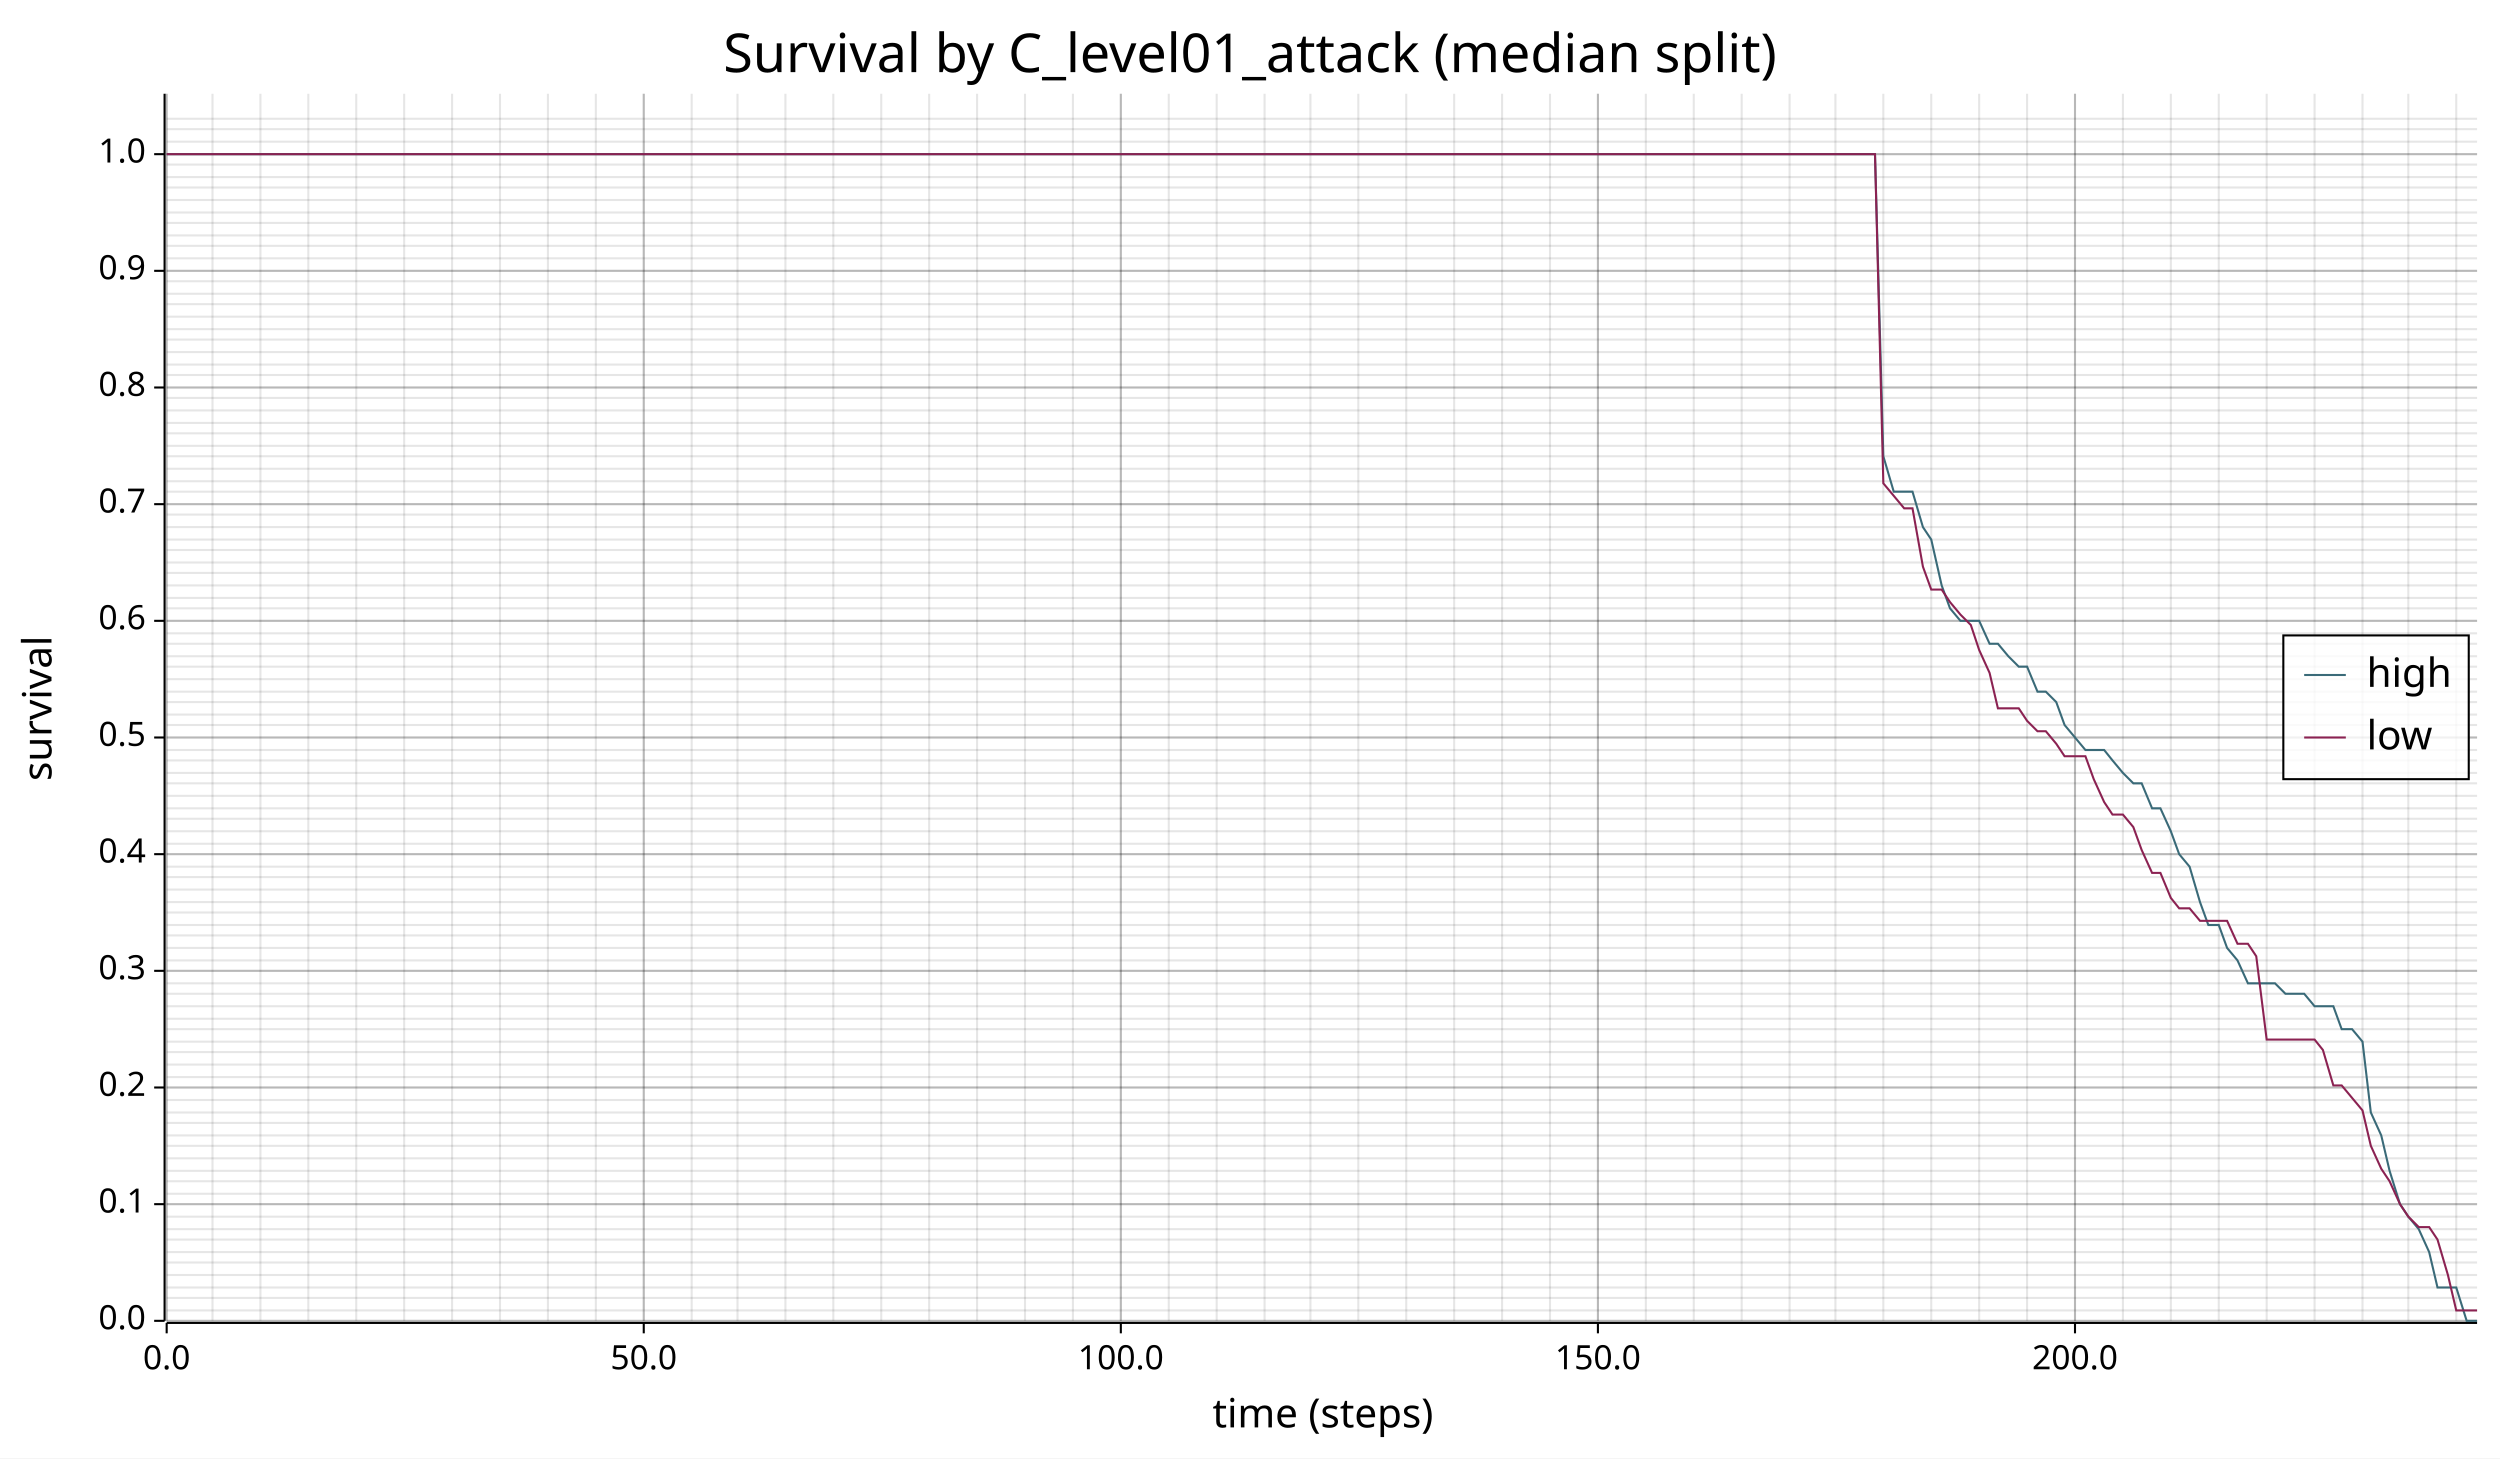
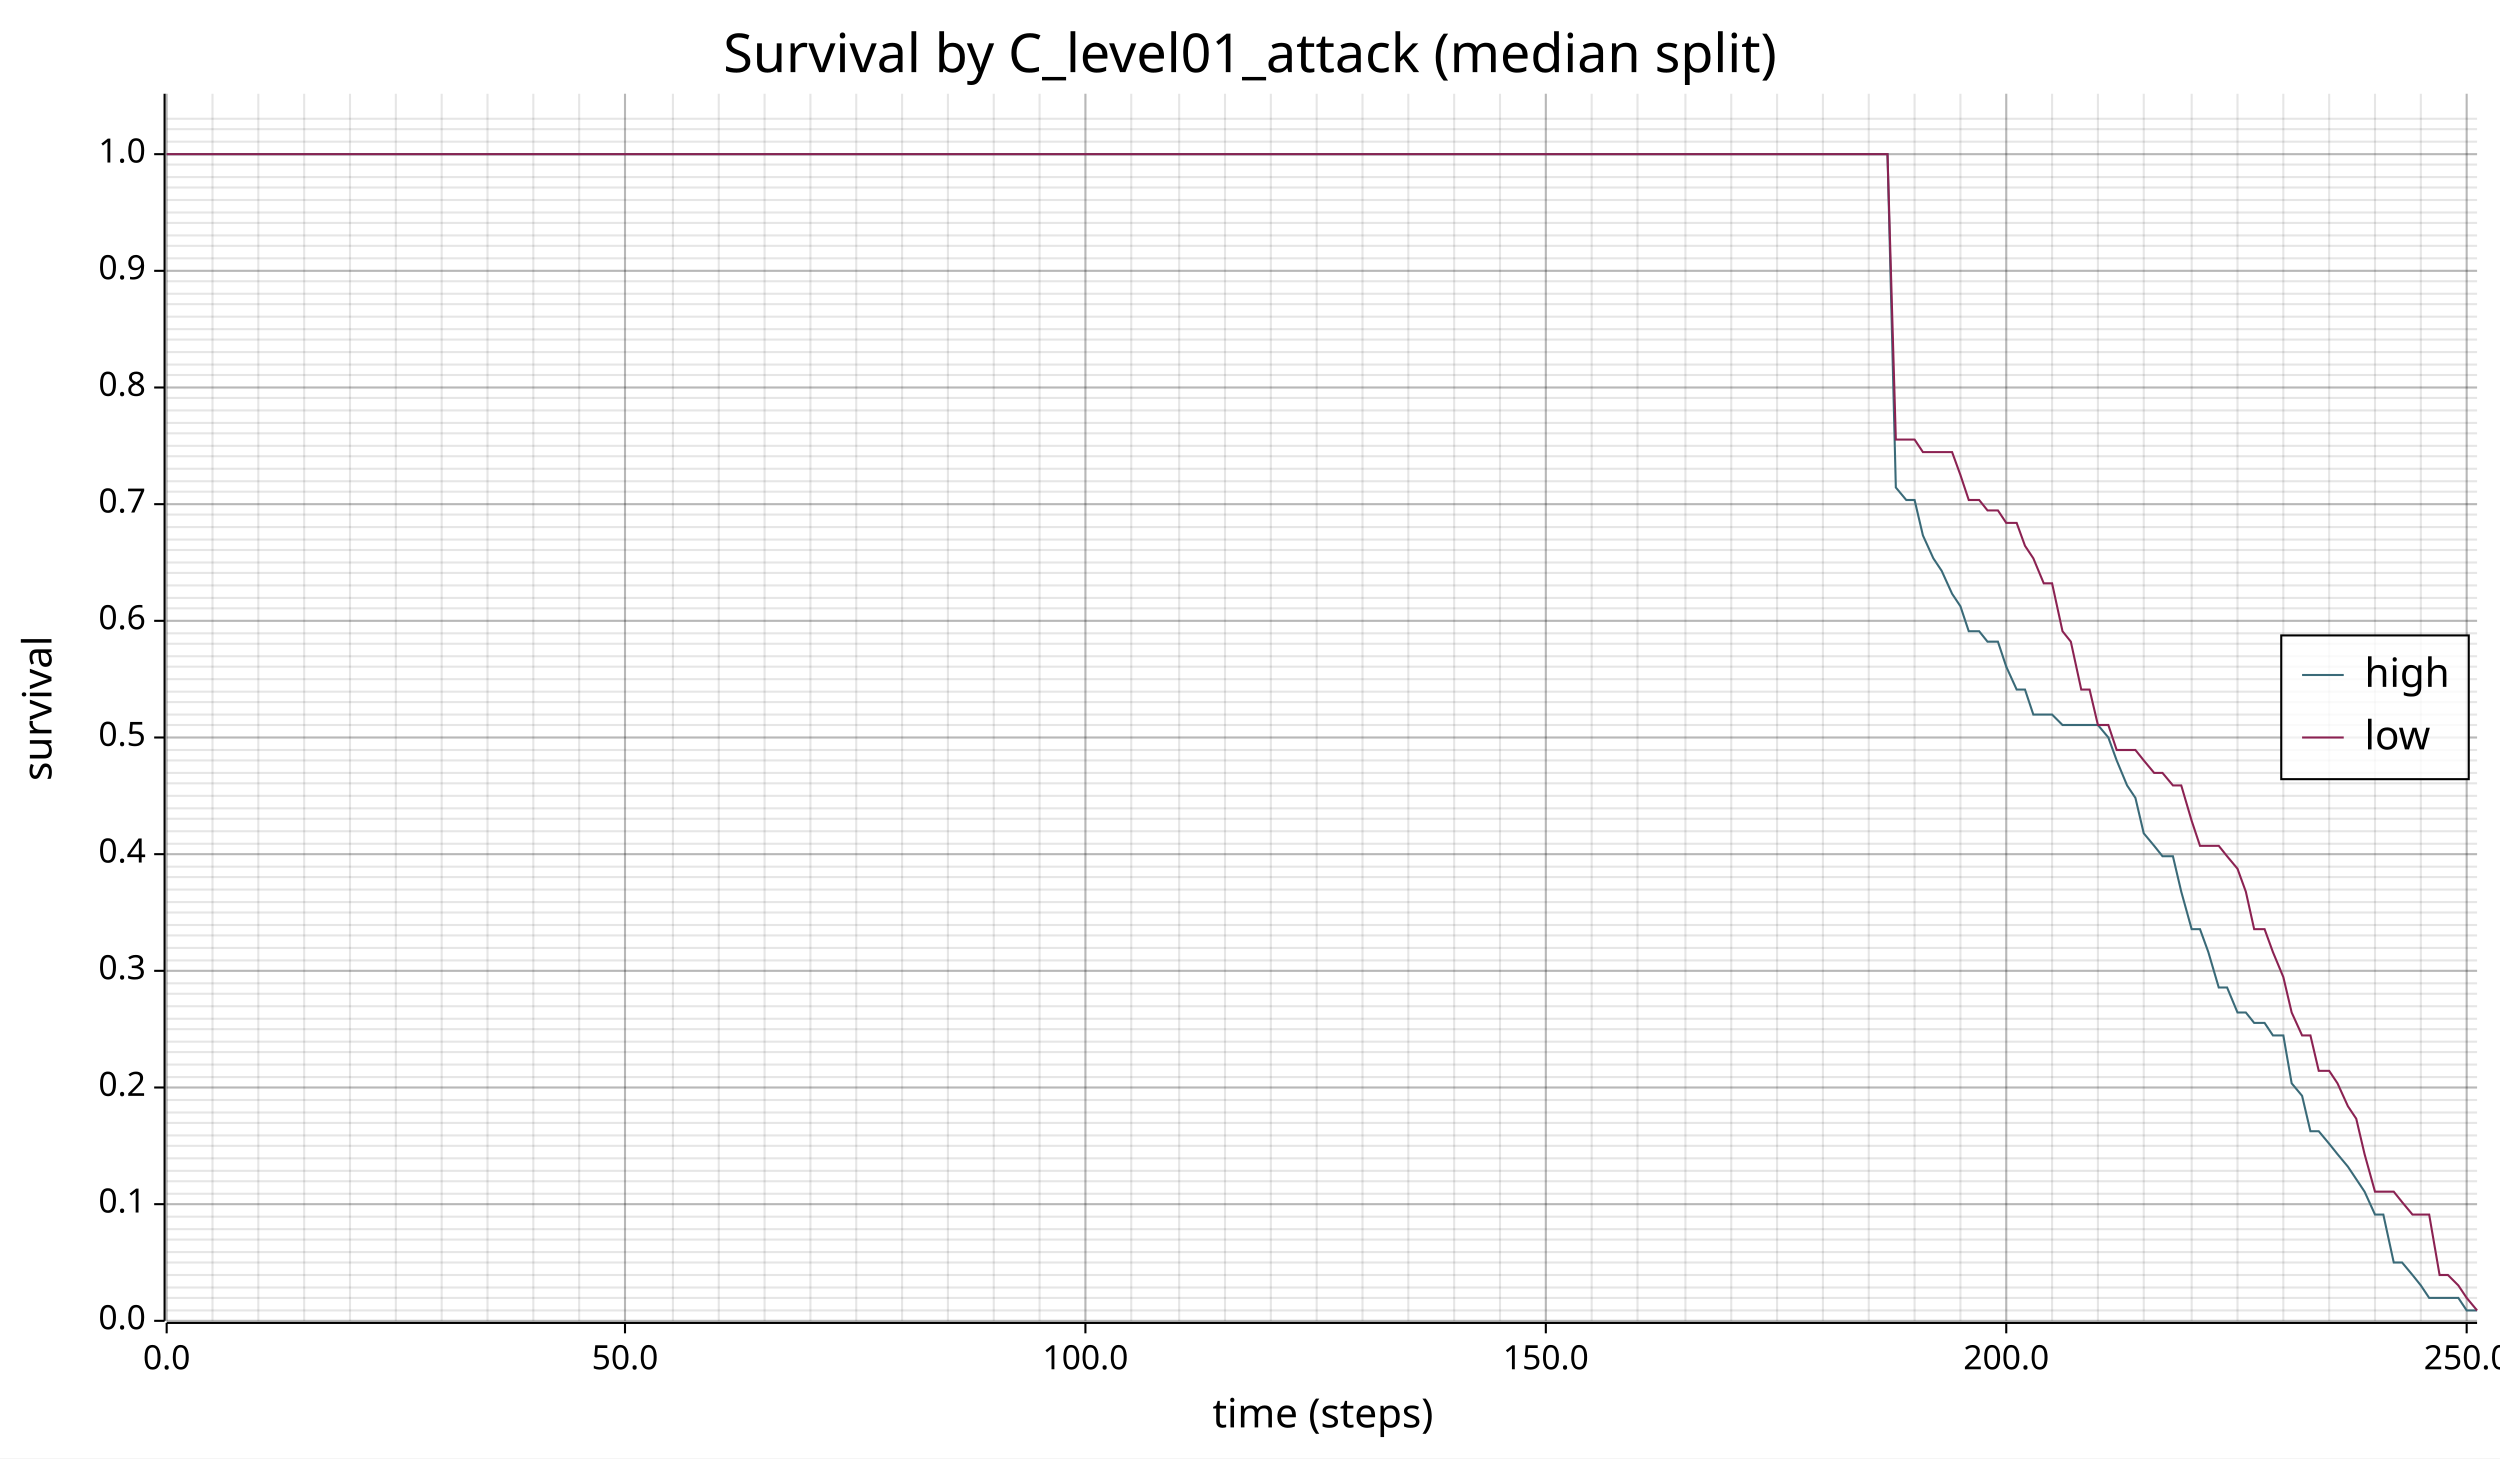
<svg xmlns="http://www.w3.org/2000/svg" width="1200" height="700" viewBox="0 0 1200 700">
  <rect x="0" y="0" width="1200" height="700" opacity="1" fill="#FFFFFF" stroke="none" />
  <text x="600" y="15" dy="0.76em" text-anchor="middle" font-family="sans-serif" font-size="25.806" opacity="1" fill="#000000">
Survival by C_level01_attack (median split)
</text>
  <line opacity="0.1" stroke="#000000" stroke-width="1" x1="80" y1="634" x2="80" y2="45" />
  <line opacity="0.1" stroke="#000000" stroke-width="1" x1="102" y1="634" x2="102" y2="45" />
-   <line opacity="0.1" stroke="#000000" stroke-width="1" x1="125" y1="634" x2="125" y2="45" />
-   <line opacity="0.1" stroke="#000000" stroke-width="1" x1="148" y1="634" x2="148" y2="45" />
-   <line opacity="0.1" stroke="#000000" stroke-width="1" x1="171" y1="634" x2="171" y2="45" />
-   <line opacity="0.1" stroke="#000000" stroke-width="1" x1="194" y1="634" x2="194" y2="45" />
-   <line opacity="0.1" stroke="#000000" stroke-width="1" x1="217" y1="634" x2="217" y2="45" />
-   <line opacity="0.1" stroke="#000000" stroke-width="1" x1="240" y1="634" x2="240" y2="45" />
-   <line opacity="0.1" stroke="#000000" stroke-width="1" x1="263" y1="634" x2="263" y2="45" />
-   <line opacity="0.1" stroke="#000000" stroke-width="1" x1="286" y1="634" x2="286" y2="45" />
-   <line opacity="0.1" stroke="#000000" stroke-width="1" x1="309" y1="634" x2="309" y2="45" />
-   <line opacity="0.1" stroke="#000000" stroke-width="1" x1="332" y1="634" x2="332" y2="45" />
-   <line opacity="0.1" stroke="#000000" stroke-width="1" x1="354" y1="634" x2="354" y2="45" />
-   <line opacity="0.1" stroke="#000000" stroke-width="1" x1="377" y1="634" x2="377" y2="45" />
-   <line opacity="0.1" stroke="#000000" stroke-width="1" x1="400" y1="634" x2="400" y2="45" />
-   <line opacity="0.1" stroke="#000000" stroke-width="1" x1="423" y1="634" x2="423" y2="45" />
-   <line opacity="0.1" stroke="#000000" stroke-width="1" x1="446" y1="634" x2="446" y2="45" />
-   <line opacity="0.1" stroke="#000000" stroke-width="1" x1="469" y1="634" x2="469" y2="45" />
-   <line opacity="0.1" stroke="#000000" stroke-width="1" x1="492" y1="634" x2="492" y2="45" />
-   <line opacity="0.1" stroke="#000000" stroke-width="1" x1="515" y1="634" x2="515" y2="45" />
-   <line opacity="0.1" stroke="#000000" stroke-width="1" x1="538" y1="634" x2="538" y2="45" />
-   <line opacity="0.1" stroke="#000000" stroke-width="1" x1="561" y1="634" x2="561" y2="45" />
-   <line opacity="0.1" stroke="#000000" stroke-width="1" x1="584" y1="634" x2="584" y2="45" />
-   <line opacity="0.1" stroke="#000000" stroke-width="1" x1="607" y1="634" x2="607" y2="45" />
-   <line opacity="0.1" stroke="#000000" stroke-width="1" x1="629" y1="634" x2="629" y2="45" />
-   <line opacity="0.1" stroke="#000000" stroke-width="1" x1="652" y1="634" x2="652" y2="45" />
-   <line opacity="0.1" stroke="#000000" stroke-width="1" x1="675" y1="634" x2="675" y2="45" />
+   <line opacity="0.1" stroke="#000000" stroke-width="1" x1="124" y1="634" x2="124" y2="45" />
+   <line opacity="0.1" stroke="#000000" stroke-width="1" x1="146" y1="634" x2="146" y2="45" />
+   <line opacity="0.1" stroke="#000000" stroke-width="1" x1="168" y1="634" x2="168" y2="45" />
+   <line opacity="0.1" stroke="#000000" stroke-width="1" x1="190" y1="634" x2="190" y2="45" />
+   <line opacity="0.1" stroke="#000000" stroke-width="1" x1="212" y1="634" x2="212" y2="45" />
+   <line opacity="0.1" stroke="#000000" stroke-width="1" x1="234" y1="634" x2="234" y2="45" />
+   <line opacity="0.1" stroke="#000000" stroke-width="1" x1="256" y1="634" x2="256" y2="45" />
+   <line opacity="0.1" stroke="#000000" stroke-width="1" x1="278" y1="634" x2="278" y2="45" />
+   <line opacity="0.1" stroke="#000000" stroke-width="1" x1="300" y1="634" x2="300" y2="45" />
+   <line opacity="0.1" stroke="#000000" stroke-width="1" x1="323" y1="634" x2="323" y2="45" />
+   <line opacity="0.1" stroke="#000000" stroke-width="1" x1="345" y1="634" x2="345" y2="45" />
+   <line opacity="0.1" stroke="#000000" stroke-width="1" x1="367" y1="634" x2="367" y2="45" />
+   <line opacity="0.1" stroke="#000000" stroke-width="1" x1="389" y1="634" x2="389" y2="45" />
+   <line opacity="0.1" stroke="#000000" stroke-width="1" x1="411" y1="634" x2="411" y2="45" />
+   <line opacity="0.1" stroke="#000000" stroke-width="1" x1="433" y1="634" x2="433" y2="45" />
+   <line opacity="0.1" stroke="#000000" stroke-width="1" x1="455" y1="634" x2="455" y2="45" />
+   <line opacity="0.1" stroke="#000000" stroke-width="1" x1="477" y1="634" x2="477" y2="45" />
+   <line opacity="0.1" stroke="#000000" stroke-width="1" x1="499" y1="634" x2="499" y2="45" />
+   <line opacity="0.1" stroke="#000000" stroke-width="1" x1="521" y1="634" x2="521" y2="45" />
+   <line opacity="0.1" stroke="#000000" stroke-width="1" x1="543" y1="634" x2="543" y2="45" />
+   <line opacity="0.1" stroke="#000000" stroke-width="1" x1="566" y1="634" x2="566" y2="45" />
+   <line opacity="0.1" stroke="#000000" stroke-width="1" x1="588" y1="634" x2="588" y2="45" />
+   <line opacity="0.1" stroke="#000000" stroke-width="1" x1="610" y1="634" x2="610" y2="45" />
+   <line opacity="0.1" stroke="#000000" stroke-width="1" x1="632" y1="634" x2="632" y2="45" />
+   <line opacity="0.1" stroke="#000000" stroke-width="1" x1="654" y1="634" x2="654" y2="45" />
+   <line opacity="0.1" stroke="#000000" stroke-width="1" x1="676" y1="634" x2="676" y2="45" />
  <line opacity="0.1" stroke="#000000" stroke-width="1" x1="698" y1="634" x2="698" y2="45" />
-   <line opacity="0.1" stroke="#000000" stroke-width="1" x1="721" y1="634" x2="721" y2="45" />
-   <line opacity="0.1" stroke="#000000" stroke-width="1" x1="744" y1="634" x2="744" y2="45" />
-   <line opacity="0.1" stroke="#000000" stroke-width="1" x1="767" y1="634" x2="767" y2="45" />
-   <line opacity="0.1" stroke="#000000" stroke-width="1" x1="790" y1="634" x2="790" y2="45" />
-   <line opacity="0.1" stroke="#000000" stroke-width="1" x1="813" y1="634" x2="813" y2="45" />
-   <line opacity="0.1" stroke="#000000" stroke-width="1" x1="836" y1="634" x2="836" y2="45" />
-   <line opacity="0.1" stroke="#000000" stroke-width="1" x1="859" y1="634" x2="859" y2="45" />
-   <line opacity="0.1" stroke="#000000" stroke-width="1" x1="881" y1="634" x2="881" y2="45" />
-   <line opacity="0.1" stroke="#000000" stroke-width="1" x1="904" y1="634" x2="904" y2="45" />
-   <line opacity="0.1" stroke="#000000" stroke-width="1" x1="927" y1="634" x2="927" y2="45" />
-   <line opacity="0.1" stroke="#000000" stroke-width="1" x1="950" y1="634" x2="950" y2="45" />
-   <line opacity="0.1" stroke="#000000" stroke-width="1" x1="973" y1="634" x2="973" y2="45" />
-   <line opacity="0.1" stroke="#000000" stroke-width="1" x1="996" y1="634" x2="996" y2="45" />
-   <line opacity="0.1" stroke="#000000" stroke-width="1" x1="1019" y1="634" x2="1019" y2="45" />
-   <line opacity="0.1" stroke="#000000" stroke-width="1" x1="1042" y1="634" x2="1042" y2="45" />
-   <line opacity="0.1" stroke="#000000" stroke-width="1" x1="1065" y1="634" x2="1065" y2="45" />
-   <line opacity="0.1" stroke="#000000" stroke-width="1" x1="1088" y1="634" x2="1088" y2="45" />
-   <line opacity="0.1" stroke="#000000" stroke-width="1" x1="1111" y1="634" x2="1111" y2="45" />
-   <line opacity="0.1" stroke="#000000" stroke-width="1" x1="1134" y1="634" x2="1134" y2="45" />
-   <line opacity="0.1" stroke="#000000" stroke-width="1" x1="1156" y1="634" x2="1156" y2="45" />
-   <line opacity="0.1" stroke="#000000" stroke-width="1" x1="1179" y1="634" x2="1179" y2="45" />
+   <line opacity="0.1" stroke="#000000" stroke-width="1" x1="720" y1="634" x2="720" y2="45" />
+   <line opacity="0.1" stroke="#000000" stroke-width="1" x1="742" y1="634" x2="742" y2="45" />
+   <line opacity="0.1" stroke="#000000" stroke-width="1" x1="764" y1="634" x2="764" y2="45" />
+   <line opacity="0.1" stroke="#000000" stroke-width="1" x1="786" y1="634" x2="786" y2="45" />
+   <line opacity="0.1" stroke="#000000" stroke-width="1" x1="809" y1="634" x2="809" y2="45" />
+   <line opacity="0.1" stroke="#000000" stroke-width="1" x1="831" y1="634" x2="831" y2="45" />
+   <line opacity="0.1" stroke="#000000" stroke-width="1" x1="853" y1="634" x2="853" y2="45" />
+   <line opacity="0.1" stroke="#000000" stroke-width="1" x1="875" y1="634" x2="875" y2="45" />
+   <line opacity="0.1" stroke="#000000" stroke-width="1" x1="897" y1="634" x2="897" y2="45" />
+   <line opacity="0.1" stroke="#000000" stroke-width="1" x1="919" y1="634" x2="919" y2="45" />
+   <line opacity="0.1" stroke="#000000" stroke-width="1" x1="941" y1="634" x2="941" y2="45" />
+   <line opacity="0.1" stroke="#000000" stroke-width="1" x1="963" y1="634" x2="963" y2="45" />
+   <line opacity="0.1" stroke="#000000" stroke-width="1" x1="985" y1="634" x2="985" y2="45" />
+   <line opacity="0.1" stroke="#000000" stroke-width="1" x1="1007" y1="634" x2="1007" y2="45" />
+   <line opacity="0.1" stroke="#000000" stroke-width="1" x1="1029" y1="634" x2="1029" y2="45" />
+   <line opacity="0.1" stroke="#000000" stroke-width="1" x1="1052" y1="634" x2="1052" y2="45" />
+   <line opacity="0.1" stroke="#000000" stroke-width="1" x1="1074" y1="634" x2="1074" y2="45" />
+   <line opacity="0.1" stroke="#000000" stroke-width="1" x1="1096" y1="634" x2="1096" y2="45" />
+   <line opacity="0.1" stroke="#000000" stroke-width="1" x1="1118" y1="634" x2="1118" y2="45" />
+   <line opacity="0.1" stroke="#000000" stroke-width="1" x1="1140" y1="634" x2="1140" y2="45" />
+   <line opacity="0.1" stroke="#000000" stroke-width="1" x1="1162" y1="634" x2="1162" y2="45" />
+   <line opacity="0.1" stroke="#000000" stroke-width="1" x1="1184" y1="634" x2="1184" y2="45" />
  <line opacity="0.1" stroke="#000000" stroke-width="1" x1="80" y1="634" x2="1189" y2="634" />
  <line opacity="0.1" stroke="#000000" stroke-width="1" x1="80" y1="629" x2="1189" y2="629" />
  <line opacity="0.1" stroke="#000000" stroke-width="1" x1="80" y1="623" x2="1189" y2="623" />
  <line opacity="0.1" stroke="#000000" stroke-width="1" x1="80" y1="618" x2="1189" y2="618" />
  <line opacity="0.1" stroke="#000000" stroke-width="1" x1="80" y1="612" x2="1189" y2="612" />
  <line opacity="0.1" stroke="#000000" stroke-width="1" x1="80" y1="606" x2="1189" y2="606" />
  <line opacity="0.1" stroke="#000000" stroke-width="1" x1="80" y1="601" x2="1189" y2="601" />
  <line opacity="0.1" stroke="#000000" stroke-width="1" x1="80" y1="595" x2="1189" y2="595" />
  <line opacity="0.1" stroke="#000000" stroke-width="1" x1="80" y1="590" x2="1189" y2="590" />
  <line opacity="0.1" stroke="#000000" stroke-width="1" x1="80" y1="584" x2="1189" y2="584" />
  <line opacity="0.1" stroke="#000000" stroke-width="1" x1="80" y1="578" x2="1189" y2="578" />
  <line opacity="0.1" stroke="#000000" stroke-width="1" x1="80" y1="573" x2="1189" y2="573" />
  <line opacity="0.1" stroke="#000000" stroke-width="1" x1="80" y1="567" x2="1189" y2="567" />
  <line opacity="0.1" stroke="#000000" stroke-width="1" x1="80" y1="562" x2="1189" y2="562" />
  <line opacity="0.1" stroke="#000000" stroke-width="1" x1="80" y1="556" x2="1189" y2="556" />
  <line opacity="0.1" stroke="#000000" stroke-width="1" x1="80" y1="550" x2="1189" y2="550" />
  <line opacity="0.1" stroke="#000000" stroke-width="1" x1="80" y1="545" x2="1189" y2="545" />
  <line opacity="0.1" stroke="#000000" stroke-width="1" x1="80" y1="539" x2="1189" y2="539" />
  <line opacity="0.1" stroke="#000000" stroke-width="1" x1="80" y1="534" x2="1189" y2="534" />
  <line opacity="0.1" stroke="#000000" stroke-width="1" x1="80" y1="528" x2="1189" y2="528" />
  <line opacity="0.1" stroke="#000000" stroke-width="1" x1="80" y1="522" x2="1189" y2="522" />
  <line opacity="0.1" stroke="#000000" stroke-width="1" x1="80" y1="517" x2="1189" y2="517" />
  <line opacity="0.1" stroke="#000000" stroke-width="1" x1="80" y1="511" x2="1189" y2="511" />
  <line opacity="0.1" stroke="#000000" stroke-width="1" x1="80" y1="505" x2="1189" y2="505" />
  <line opacity="0.1" stroke="#000000" stroke-width="1" x1="80" y1="500" x2="1189" y2="500" />
  <line opacity="0.1" stroke="#000000" stroke-width="1" x1="80" y1="494" x2="1189" y2="494" />
  <line opacity="0.1" stroke="#000000" stroke-width="1" x1="80" y1="489" x2="1189" y2="489" />
  <line opacity="0.1" stroke="#000000" stroke-width="1" x1="80" y1="483" x2="1189" y2="483" />
  <line opacity="0.1" stroke="#000000" stroke-width="1" x1="80" y1="477" x2="1189" y2="477" />
  <line opacity="0.1" stroke="#000000" stroke-width="1" x1="80" y1="472" x2="1189" y2="472" />
  <line opacity="0.1" stroke="#000000" stroke-width="1" x1="80" y1="466" x2="1189" y2="466" />
  <line opacity="0.1" stroke="#000000" stroke-width="1" x1="80" y1="461" x2="1189" y2="461" />
  <line opacity="0.1" stroke="#000000" stroke-width="1" x1="80" y1="455" x2="1189" y2="455" />
  <line opacity="0.1" stroke="#000000" stroke-width="1" x1="80" y1="449" x2="1189" y2="449" />
  <line opacity="0.1" stroke="#000000" stroke-width="1" x1="80" y1="444" x2="1189" y2="444" />
  <line opacity="0.1" stroke="#000000" stroke-width="1" x1="80" y1="438" x2="1189" y2="438" />
  <line opacity="0.1" stroke="#000000" stroke-width="1" x1="80" y1="433" x2="1189" y2="433" />
  <line opacity="0.1" stroke="#000000" stroke-width="1" x1="80" y1="427" x2="1189" y2="427" />
  <line opacity="0.1" stroke="#000000" stroke-width="1" x1="80" y1="421" x2="1189" y2="421" />
  <line opacity="0.1" stroke="#000000" stroke-width="1" x1="80" y1="416" x2="1189" y2="416" />
  <line opacity="0.1" stroke="#000000" stroke-width="1" x1="80" y1="410" x2="1189" y2="410" />
  <line opacity="0.1" stroke="#000000" stroke-width="1" x1="80" y1="405" x2="1189" y2="405" />
  <line opacity="0.1" stroke="#000000" stroke-width="1" x1="80" y1="399" x2="1189" y2="399" />
  <line opacity="0.1" stroke="#000000" stroke-width="1" x1="80" y1="393" x2="1189" y2="393" />
  <line opacity="0.1" stroke="#000000" stroke-width="1" x1="80" y1="388" x2="1189" y2="388" />
  <line opacity="0.1" stroke="#000000" stroke-width="1" x1="80" y1="382" x2="1189" y2="382" />
  <line opacity="0.1" stroke="#000000" stroke-width="1" x1="80" y1="376" x2="1189" y2="376" />
  <line opacity="0.1" stroke="#000000" stroke-width="1" x1="80" y1="371" x2="1189" y2="371" />
  <line opacity="0.1" stroke="#000000" stroke-width="1" x1="80" y1="365" x2="1189" y2="365" />
  <line opacity="0.1" stroke="#000000" stroke-width="1" x1="80" y1="360" x2="1189" y2="360" />
  <line opacity="0.1" stroke="#000000" stroke-width="1" x1="80" y1="354" x2="1189" y2="354" />
  <line opacity="0.1" stroke="#000000" stroke-width="1" x1="80" y1="348" x2="1189" y2="348" />
  <line opacity="0.1" stroke="#000000" stroke-width="1" x1="80" y1="343" x2="1189" y2="343" />
  <line opacity="0.1" stroke="#000000" stroke-width="1" x1="80" y1="337" x2="1189" y2="337" />
  <line opacity="0.1" stroke="#000000" stroke-width="1" x1="80" y1="332" x2="1189" y2="332" />
  <line opacity="0.1" stroke="#000000" stroke-width="1" x1="80" y1="326" x2="1189" y2="326" />
  <line opacity="0.1" stroke="#000000" stroke-width="1" x1="80" y1="320" x2="1189" y2="320" />
  <line opacity="0.1" stroke="#000000" stroke-width="1" x1="80" y1="315" x2="1189" y2="315" />
  <line opacity="0.1" stroke="#000000" stroke-width="1" x1="80" y1="309" x2="1189" y2="309" />
  <line opacity="0.1" stroke="#000000" stroke-width="1" x1="80" y1="304" x2="1189" y2="304" />
  <line opacity="0.1" stroke="#000000" stroke-width="1" x1="80" y1="298" x2="1189" y2="298" />
  <line opacity="0.1" stroke="#000000" stroke-width="1" x1="80" y1="292" x2="1189" y2="292" />
  <line opacity="0.1" stroke="#000000" stroke-width="1" x1="80" y1="287" x2="1189" y2="287" />
  <line opacity="0.1" stroke="#000000" stroke-width="1" x1="80" y1="281" x2="1189" y2="281" />
  <line opacity="0.1" stroke="#000000" stroke-width="1" x1="80" y1="275" x2="1189" y2="275" />
  <line opacity="0.1" stroke="#000000" stroke-width="1" x1="80" y1="270" x2="1189" y2="270" />
  <line opacity="0.1" stroke="#000000" stroke-width="1" x1="80" y1="264" x2="1189" y2="264" />
  <line opacity="0.1" stroke="#000000" stroke-width="1" x1="80" y1="259" x2="1189" y2="259" />
  <line opacity="0.1" stroke="#000000" stroke-width="1" x1="80" y1="253" x2="1189" y2="253" />
  <line opacity="0.1" stroke="#000000" stroke-width="1" x1="80" y1="247" x2="1189" y2="247" />
  <line opacity="0.1" stroke="#000000" stroke-width="1" x1="80" y1="242" x2="1189" y2="242" />
  <line opacity="0.1" stroke="#000000" stroke-width="1" x1="80" y1="236" x2="1189" y2="236" />
  <line opacity="0.1" stroke="#000000" stroke-width="1" x1="80" y1="231" x2="1189" y2="231" />
  <line opacity="0.1" stroke="#000000" stroke-width="1" x1="80" y1="225" x2="1189" y2="225" />
  <line opacity="0.1" stroke="#000000" stroke-width="1" x1="80" y1="219" x2="1189" y2="219" />
  <line opacity="0.1" stroke="#000000" stroke-width="1" x1="80" y1="214" x2="1189" y2="214" />
  <line opacity="0.1" stroke="#000000" stroke-width="1" x1="80" y1="208" x2="1189" y2="208" />
  <line opacity="0.1" stroke="#000000" stroke-width="1" x1="80" y1="203" x2="1189" y2="203" />
  <line opacity="0.1" stroke="#000000" stroke-width="1" x1="80" y1="197" x2="1189" y2="197" />
  <line opacity="0.1" stroke="#000000" stroke-width="1" x1="80" y1="191" x2="1189" y2="191" />
  <line opacity="0.1" stroke="#000000" stroke-width="1" x1="80" y1="186" x2="1189" y2="186" />
  <line opacity="0.1" stroke="#000000" stroke-width="1" x1="80" y1="180" x2="1189" y2="180" />
  <line opacity="0.1" stroke="#000000" stroke-width="1" x1="80" y1="175" x2="1189" y2="175" />
  <line opacity="0.1" stroke="#000000" stroke-width="1" x1="80" y1="169" x2="1189" y2="169" />
  <line opacity="0.1" stroke="#000000" stroke-width="1" x1="80" y1="163" x2="1189" y2="163" />
  <line opacity="0.1" stroke="#000000" stroke-width="1" x1="80" y1="158" x2="1189" y2="158" />
  <line opacity="0.1" stroke="#000000" stroke-width="1" x1="80" y1="152" x2="1189" y2="152" />
  <line opacity="0.1" stroke="#000000" stroke-width="1" x1="80" y1="146" x2="1189" y2="146" />
  <line opacity="0.1" stroke="#000000" stroke-width="1" x1="80" y1="141" x2="1189" y2="141" />
  <line opacity="0.1" stroke="#000000" stroke-width="1" x1="80" y1="135" x2="1189" y2="135" />
  <line opacity="0.1" stroke="#000000" stroke-width="1" x1="80" y1="130" x2="1189" y2="130" />
  <line opacity="0.1" stroke="#000000" stroke-width="1" x1="80" y1="124" x2="1189" y2="124" />
  <line opacity="0.1" stroke="#000000" stroke-width="1" x1="80" y1="118" x2="1189" y2="118" />
  <line opacity="0.1" stroke="#000000" stroke-width="1" x1="80" y1="113" x2="1189" y2="113" />
  <line opacity="0.1" stroke="#000000" stroke-width="1" x1="80" y1="107" x2="1189" y2="107" />
  <line opacity="0.1" stroke="#000000" stroke-width="1" x1="80" y1="102" x2="1189" y2="102" />
  <line opacity="0.1" stroke="#000000" stroke-width="1" x1="80" y1="96" x2="1189" y2="96" />
  <line opacity="0.1" stroke="#000000" stroke-width="1" x1="80" y1="90" x2="1189" y2="90" />
  <line opacity="0.1" stroke="#000000" stroke-width="1" x1="80" y1="85" x2="1189" y2="85" />
  <line opacity="0.1" stroke="#000000" stroke-width="1" x1="80" y1="79" x2="1189" y2="79" />
  <line opacity="0.1" stroke="#000000" stroke-width="1" x1="80" y1="74" x2="1189" y2="74" />
  <line opacity="0.1" stroke="#000000" stroke-width="1" x1="80" y1="68" x2="1189" y2="68" />
  <line opacity="0.1" stroke="#000000" stroke-width="1" x1="80" y1="62" x2="1189" y2="62" />
  <line opacity="0.1" stroke="#000000" stroke-width="1" x1="80" y1="57" x2="1189" y2="57" />
  <text x="10" y="340" dy="0.76em" text-anchor="middle" font-family="sans-serif" font-size="19.355" opacity="1" fill="#000000" transform="rotate(270, 10, 340)">
survival
</text>
  <text x="635" y="690" dy="-0.5ex" text-anchor="middle" font-family="sans-serif" font-size="19.355" opacity="1" fill="#000000">
time (steps)
</text>
  <line opacity="0.2" stroke="#000000" stroke-width="1" x1="80" y1="634" x2="80" y2="45" />
-   <line opacity="0.2" stroke="#000000" stroke-width="1" x1="309" y1="634" x2="309" y2="45" />
-   <line opacity="0.2" stroke="#000000" stroke-width="1" x1="538" y1="634" x2="538" y2="45" />
-   <line opacity="0.2" stroke="#000000" stroke-width="1" x1="767" y1="634" x2="767" y2="45" />
-   <line opacity="0.2" stroke="#000000" stroke-width="1" x1="996" y1="634" x2="996" y2="45" />
+   <line opacity="0.2" stroke="#000000" stroke-width="1" x1="300" y1="634" x2="300" y2="45" />
+   <line opacity="0.2" stroke="#000000" stroke-width="1" x1="521" y1="634" x2="521" y2="45" />
+   <line opacity="0.2" stroke="#000000" stroke-width="1" x1="742" y1="634" x2="742" y2="45" />
+   <line opacity="0.2" stroke="#000000" stroke-width="1" x1="963" y1="634" x2="963" y2="45" />
+   <line opacity="0.2" stroke="#000000" stroke-width="1" x1="1184" y1="634" x2="1184" y2="45" />
  <line opacity="0.2" stroke="#000000" stroke-width="1" x1="80" y1="634" x2="1189" y2="634" />
  <line opacity="0.2" stroke="#000000" stroke-width="1" x1="80" y1="578" x2="1189" y2="578" />
  <line opacity="0.2" stroke="#000000" stroke-width="1" x1="80" y1="522" x2="1189" y2="522" />
  <line opacity="0.2" stroke="#000000" stroke-width="1" x1="80" y1="466" x2="1189" y2="466" />
  <line opacity="0.2" stroke="#000000" stroke-width="1" x1="80" y1="410" x2="1189" y2="410" />
  <line opacity="0.2" stroke="#000000" stroke-width="1" x1="80" y1="354" x2="1189" y2="354" />
  <line opacity="0.2" stroke="#000000" stroke-width="1" x1="80" y1="298" x2="1189" y2="298" />
  <line opacity="0.2" stroke="#000000" stroke-width="1" x1="80" y1="242" x2="1189" y2="242" />
  <line opacity="0.2" stroke="#000000" stroke-width="1" x1="80" y1="186" x2="1189" y2="186" />
  <line opacity="0.2" stroke="#000000" stroke-width="1" x1="80" y1="130" x2="1189" y2="130" />
  <line opacity="0.2" stroke="#000000" stroke-width="1" x1="80" y1="74" x2="1189" y2="74" />
  <polyline fill="none" opacity="1" stroke="#000000" stroke-width="1" points="79,45 79,634 " />
  <text x="70" y="634" dy="0.5ex" text-anchor="end" font-family="sans-serif" font-size="16.129" opacity="1" fill="#000000">
0.0
</text>
  <polyline fill="none" opacity="1" stroke="#000000" stroke-width="1" points="74,634 79,634 " />
  <text x="70" y="578" dy="0.5ex" text-anchor="end" font-family="sans-serif" font-size="16.129" opacity="1" fill="#000000">
0.1
</text>
  <polyline fill="none" opacity="1" stroke="#000000" stroke-width="1" points="74,578 79,578 " />
  <text x="70" y="522" dy="0.5ex" text-anchor="end" font-family="sans-serif" font-size="16.129" opacity="1" fill="#000000">
0.2
</text>
  <polyline fill="none" opacity="1" stroke="#000000" stroke-width="1" points="74,522 79,522 " />
  <text x="70" y="466" dy="0.5ex" text-anchor="end" font-family="sans-serif" font-size="16.129" opacity="1" fill="#000000">
0.3
</text>
  <polyline fill="none" opacity="1" stroke="#000000" stroke-width="1" points="74,466 79,466 " />
  <text x="70" y="410" dy="0.5ex" text-anchor="end" font-family="sans-serif" font-size="16.129" opacity="1" fill="#000000">
0.4
</text>
  <polyline fill="none" opacity="1" stroke="#000000" stroke-width="1" points="74,410 79,410 " />
  <text x="70" y="354" dy="0.5ex" text-anchor="end" font-family="sans-serif" font-size="16.129" opacity="1" fill="#000000">
0.5
</text>
  <polyline fill="none" opacity="1" stroke="#000000" stroke-width="1" points="74,354 79,354 " />
  <text x="70" y="298" dy="0.5ex" text-anchor="end" font-family="sans-serif" font-size="16.129" opacity="1" fill="#000000">
0.6
</text>
  <polyline fill="none" opacity="1" stroke="#000000" stroke-width="1" points="74,298 79,298 " />
  <text x="70" y="242" dy="0.5ex" text-anchor="end" font-family="sans-serif" font-size="16.129" opacity="1" fill="#000000">
0.7
</text>
  <polyline fill="none" opacity="1" stroke="#000000" stroke-width="1" points="74,242 79,242 " />
  <text x="70" y="186" dy="0.5ex" text-anchor="end" font-family="sans-serif" font-size="16.129" opacity="1" fill="#000000">
0.8
</text>
  <polyline fill="none" opacity="1" stroke="#000000" stroke-width="1" points="74,186 79,186 " />
  <text x="70" y="130" dy="0.5ex" text-anchor="end" font-family="sans-serif" font-size="16.129" opacity="1" fill="#000000">
0.9
</text>
  <polyline fill="none" opacity="1" stroke="#000000" stroke-width="1" points="74,130 79,130 " />
  <text x="70" y="74" dy="0.5ex" text-anchor="end" font-family="sans-serif" font-size="16.129" opacity="1" fill="#000000">
1.0
</text>
  <polyline fill="none" opacity="1" stroke="#000000" stroke-width="1" points="74,74 79,74 " />
  <polyline fill="none" opacity="1" stroke="#000000" stroke-width="1" points="80,635 1189,635 " />
  <text x="80" y="645" dy="0.76em" text-anchor="middle" font-family="sans-serif" font-size="16.129" opacity="1" fill="#000000">
0.0
</text>
  <polyline fill="none" opacity="1" stroke="#000000" stroke-width="1" points="80,635 80,640 " />
-   <text x="309" y="645" dy="0.76em" text-anchor="middle" font-family="sans-serif" font-size="16.129" opacity="1" fill="#000000">
+   <text x="300" y="645" dy="0.76em" text-anchor="middle" font-family="sans-serif" font-size="16.129" opacity="1" fill="#000000">
50.0
</text>
-   <polyline fill="none" opacity="1" stroke="#000000" stroke-width="1" points="309,635 309,640 " />
-   <text x="538" y="645" dy="0.76em" text-anchor="middle" font-family="sans-serif" font-size="16.129" opacity="1" fill="#000000">
+   <polyline fill="none" opacity="1" stroke="#000000" stroke-width="1" points="300,635 300,640 " />
+   <text x="521" y="645" dy="0.76em" text-anchor="middle" font-family="sans-serif" font-size="16.129" opacity="1" fill="#000000">
100.0
</text>
-   <polyline fill="none" opacity="1" stroke="#000000" stroke-width="1" points="538,635 538,640 " />
-   <text x="767" y="645" dy="0.76em" text-anchor="middle" font-family="sans-serif" font-size="16.129" opacity="1" fill="#000000">
+   <polyline fill="none" opacity="1" stroke="#000000" stroke-width="1" points="521,635 521,640 " />
+   <text x="742" y="645" dy="0.76em" text-anchor="middle" font-family="sans-serif" font-size="16.129" opacity="1" fill="#000000">
150.0
</text>
-   <polyline fill="none" opacity="1" stroke="#000000" stroke-width="1" points="767,635 767,640 " />
-   <text x="996" y="645" dy="0.76em" text-anchor="middle" font-family="sans-serif" font-size="16.129" opacity="1" fill="#000000">
+   <polyline fill="none" opacity="1" stroke="#000000" stroke-width="1" points="742,635 742,640 " />
+   <text x="963" y="645" dy="0.76em" text-anchor="middle" font-family="sans-serif" font-size="16.129" opacity="1" fill="#000000">
200.0
</text>
-   <polyline fill="none" opacity="1" stroke="#000000" stroke-width="1" points="996,635 996,640 " />
-   <polyline fill="none" opacity="1" stroke="#3A6A78" stroke-width="1" points="80,74 84,74 89,74 93,74 98,74 102,74 107,74 112,74 116,74 121,74 125,74 130,74 134,74 139,74 144,74 148,74 153,74 157,74 162,74 167,74 171,74 176,74 180,74 185,74 189,74 194,74 199,74 203,74 208,74 212,74 217,74 222,74 226,74 231,74 235,74 240,74 244,74 249,74 254,74 258,74 263,74 267,74 272,74 277,74 281,74 286,74 290,74 295,74 299,74 304,74 309,74 313,74 318,74 322,74 327,74 332,74 336,74 341,74 345,74 350,74 354,74 359,74 364,74 368,74 373,74 377,74 382,74 387,74 391,74 396,74 400,74 405,74 409,74 414,74 419,74 423,74 428,74 432,74 437,74 442,74 446,74 451,74 455,74 460,74 464,74 469,74 474,74 478,74 483,74 487,74 492,74 497,74 501,74 506,74 510,74 515,74 519,74 524,74 529,74 533,74 538,74 542,74 547,74 552,74 556,74 561,74 565,74 570,74 574,74 579,74 584,74 588,74 593,74 597,74 602,74 607,74 611,74 616,74 620,74 625,74 629,74 634,74 639,74 643,74 648,74 652,74 657,74 661,74 666,74 671,74 675,74 680,74 684,74 689,74 694,74 698,74 703,74 707,74 712,74 716,74 721,74 726,74 730,74 735,74 739,74 744,74 749,74 753,74 758,74 762,74 767,74 771,74 776,74 781,74 785,74 790,74 794,74 799,74 804,74 808,74 813,74 817,74 822,74 826,74 831,74 836,74 840,74 845,74 849,74 854,74 859,74 863,74 868,74 872,74 877,74 881,74 886,74 891,74 895,74 900,74 904,219 909,236 914,236 918,236 923,253 927,259 932,281 936,292 941,298 946,298 950,298 955,309 959,309 964,315 969,320 973,320 978,332 982,332 987,337 991,348 996,354 1001,360 1005,360 1010,360 1014,365 1019,371 1024,376 1028,376 1033,388 1037,388 1042,399 1046,410 1051,416 1056,433 1060,444 1065,444 1069,455 1074,461 1079,472 1083,472 1088,472 1092,472 1097,477 1101,477 1106,477 1111,483 1115,483 1120,483 1124,494 1129,494 1134,500 1138,534 1143,545 1147,562 1152,578 1156,584 1161,590 1166,601 1170,618 1175,618 1179,618 1184,634 1189,634 " />
-   <polyline fill="none" opacity="1" stroke="#8B2252" stroke-width="1" points="80,74 84,74 89,74 93,74 98,74 102,74 107,74 112,74 116,74 121,74 125,74 130,74 134,74 139,74 144,74 148,74 153,74 157,74 162,74 167,74 171,74 176,74 180,74 185,74 189,74 194,74 199,74 203,74 208,74 212,74 217,74 222,74 226,74 231,74 235,74 240,74 244,74 249,74 254,74 258,74 263,74 267,74 272,74 277,74 281,74 286,74 290,74 295,74 299,74 304,74 309,74 313,74 318,74 322,74 327,74 332,74 336,74 341,74 345,74 350,74 354,74 359,74 364,74 368,74 373,74 377,74 382,74 387,74 391,74 396,74 400,74 405,74 409,74 414,74 419,74 423,74 428,74 432,74 437,74 442,74 446,74 451,74 455,74 460,74 464,74 469,74 474,74 478,74 483,74 487,74 492,74 497,74 501,74 506,74 510,74 515,74 519,74 524,74 529,74 533,74 538,74 542,74 547,74 552,74 556,74 561,74 565,74 570,74 574,74 579,74 584,74 588,74 593,74 597,74 602,74 607,74 611,74 616,74 620,74 625,74 629,74 634,74 639,74 643,74 648,74 652,74 657,74 661,74 666,74 671,74 675,74 680,74 684,74 689,74 694,74 698,74 703,74 707,74 712,74 716,74 721,74 726,74 730,74 735,74 739,74 744,74 749,74 753,74 758,74 762,74 767,74 771,74 776,74 781,74 785,74 790,74 794,74 799,74 804,74 808,74 813,74 817,74 822,74 826,74 831,74 836,74 840,74 845,74 849,74 854,74 859,74 863,74 868,74 872,74 877,74 881,74 886,74 891,74 895,74 900,74 904,232 909,238 914,244 918,244 923,272 927,283 932,283 936,289 941,295 946,300 950,312 955,323 959,340 964,340 969,340 973,346 978,351 982,351 987,357 991,363 996,363 1001,363 1005,374 1010,385 1014,391 1019,391 1024,397 1028,408 1033,419 1037,419 1042,431 1046,436 1051,436 1056,442 1060,442 1065,442 1069,442 1074,453 1079,453 1083,459 1088,499 1092,499 1097,499 1101,499 1106,499 1111,499 1115,504 1120,521 1124,521 1129,527 1134,533 1138,550 1143,561 1147,567 1152,578 1156,584 1161,589 1166,589 1170,595 1175,612 1179,629 1184,629 1189,629 " />
-   <rect x="1096" y="305" width="89" height="69" opacity="0.8" fill="#FFFFFF" stroke="none" />
-   <rect x="1096" y="305" width="89" height="69" opacity="1" fill="none" stroke="#000000" />
-   <text x="1136" y="315" dy="0.76em" text-anchor="start" font-family="sans-serif" font-size="19.355" opacity="1" fill="#000000">
+   <polyline fill="none" opacity="1" stroke="#000000" stroke-width="1" points="963,635 963,640 " />
+   <text x="1184" y="645" dy="0.76em" text-anchor="middle" font-family="sans-serif" font-size="16.129" opacity="1" fill="#000000">
+ 250.0
+ </text>
+   <polyline fill="none" opacity="1" stroke="#000000" stroke-width="1" points="1184,635 1184,640 " />
+   <polyline fill="none" opacity="1" stroke="#3A6A78" stroke-width="1" points="80,74 84,74 88,74 93,74 97,74 102,74 106,74 110,74 115,74 119,74 124,74 128,74 133,74 137,74 141,74 146,74 150,74 155,74 159,74 163,74 168,74 172,74 177,74 181,74 186,74 190,74 194,74 199,74 203,74 208,74 212,74 216,74 221,74 225,74 230,74 234,74 239,74 243,74 247,74 252,74 256,74 261,74 265,74 269,74 274,74 278,74 283,74 287,74 292,74 296,74 300,74 305,74 309,74 314,74 318,74 323,74 327,74 331,74 336,74 340,74 345,74 349,74 353,74 358,74 362,74 367,74 371,74 376,74 380,74 384,74 389,74 393,74 398,74 402,74 406,74 411,74 415,74 420,74 424,74 429,74 433,74 437,74 442,74 446,74 451,74 455,74 459,74 464,74 468,74 473,74 477,74 482,74 486,74 490,74 495,74 499,74 504,74 508,74 512,74 517,74 521,74 526,74 530,74 535,74 539,74 543,74 548,74 552,74 557,74 561,74 566,74 570,74 574,74 579,74 583,74 588,74 592,74 596,74 601,74 605,74 610,74 614,74 619,74 623,74 627,74 632,74 636,74 641,74 645,74 649,74 654,74 658,74 663,74 667,74 672,74 676,74 680,74 685,74 689,74 694,74 698,74 702,74 707,74 711,74 716,74 720,74 725,74 729,74 733,74 738,74 742,74 747,74 751,74 756,74 760,74 764,74 769,74 773,74 778,74 782,74 786,74 791,74 795,74 800,74 804,74 809,74 813,74 817,74 822,74 826,74 831,74 835,74 839,74 844,74 848,74 853,74 857,74 862,74 866,74 870,74 875,74 879,74 884,74 888,74 892,74 897,74 901,74 906,74 910,234 915,240 919,240 923,257 928,268 932,274 937,285 941,291 945,303 950,303 954,308 959,308 963,320 968,331 972,331 976,343 981,343 985,343 990,348 994,348 999,348 1003,348 1007,348 1012,354 1016,365 1021,377 1025,383 1029,400 1034,406 1038,411 1043,411 1047,428 1052,446 1056,446 1060,457 1065,474 1069,474 1074,486 1078,486 1082,491 1087,491 1091,497 1096,497 1100,520 1105,526 1109,543 1113,543 1118,549 1122,554 1127,560 1131,566 1135,572 1140,583 1144,583 1149,606 1153,606 1158,612 1162,617 1166,623 1171,623 1175,623 1180,623 1184,629 1189,629 " />
+   <polyline fill="none" opacity="1" stroke="#8B2252" stroke-width="1" points="80,74 84,74 88,74 93,74 97,74 102,74 106,74 110,74 115,74 119,74 124,74 128,74 133,74 137,74 141,74 146,74 150,74 155,74 159,74 163,74 168,74 172,74 177,74 181,74 186,74 190,74 194,74 199,74 203,74 208,74 212,74 216,74 221,74 225,74 230,74 234,74 239,74 243,74 247,74 252,74 256,74 261,74 265,74 269,74 274,74 278,74 283,74 287,74 292,74 296,74 300,74 305,74 309,74 314,74 318,74 323,74 327,74 331,74 336,74 340,74 345,74 349,74 353,74 358,74 362,74 367,74 371,74 376,74 380,74 384,74 389,74 393,74 398,74 402,74 406,74 411,74 415,74 420,74 424,74 429,74 433,74 437,74 442,74 446,74 451,74 455,74 459,74 464,74 468,74 473,74 477,74 482,74 486,74 490,74 495,74 499,74 504,74 508,74 512,74 517,74 521,74 526,74 530,74 535,74 539,74 543,74 548,74 552,74 557,74 561,74 566,74 570,74 574,74 579,74 583,74 588,74 592,74 596,74 601,74 605,74 610,74 614,74 619,74 623,74 627,74 632,74 636,74 641,74 645,74 649,74 654,74 658,74 663,74 667,74 672,74 676,74 680,74 685,74 689,74 694,74 698,74 702,74 707,74 711,74 716,74 720,74 725,74 729,74 733,74 738,74 742,74 747,74 751,74 756,74 760,74 764,74 769,74 773,74 778,74 782,74 786,74 791,74 795,74 800,74 804,74 809,74 813,74 817,74 822,74 826,74 831,74 835,74 839,74 844,74 848,74 853,74 857,74 862,74 866,74 870,74 875,74 879,74 884,74 888,74 892,74 897,74 901,74 906,74 910,211 915,211 919,211 923,217 928,217 932,217 937,217 941,228 945,240 950,240 954,245 959,245 963,251 968,251 972,262 976,268 981,280 985,280 990,303 994,308 999,331 1003,331 1007,348 1012,348 1016,360 1021,360 1025,360 1029,365 1034,371 1038,371 1043,377 1047,377 1052,394 1056,406 1060,406 1065,406 1069,411 1074,417 1078,428 1082,446 1087,446 1091,457 1096,469 1100,486 1105,497 1109,497 1113,514 1118,514 1122,520 1127,531 1131,537 1135,554 1140,572 1144,572 1149,572 1153,577 1158,583 1162,583 1166,583 1171,612 1175,612 1180,617 1184,623 1189,629 " />
+   <rect x="1095" y="305" width="90" height="69" opacity="0.8" fill="#FFFFFF" stroke="none" />
+   <rect x="1095" y="305" width="90" height="69" opacity="1" fill="none" stroke="#000000" />
+   <text x="1135" y="315" dy="0.76em" text-anchor="start" font-family="sans-serif" font-size="19.355" opacity="1" fill="#000000">
high
</text>
-   <text x="1136" y="345" dy="0.76em" text-anchor="start" font-family="sans-serif" font-size="19.355" opacity="1" fill="#000000">
+   <text x="1135" y="345" dy="0.76em" text-anchor="start" font-family="sans-serif" font-size="19.355" opacity="1" fill="#000000">
low
</text>
-   <polyline fill="none" opacity="1" stroke="#3A6A78" stroke-width="1" points="1106,324 1126,324 " />
-   <polyline fill="none" opacity="1" stroke="#8B2252" stroke-width="1" points="1106,354 1126,354 " />
+   <polyline fill="none" opacity="1" stroke="#3A6A78" stroke-width="1" points="1105,324 1125,324 " />
+   <polyline fill="none" opacity="1" stroke="#8B2252" stroke-width="1" points="1105,354 1125,354 " />
</svg>
